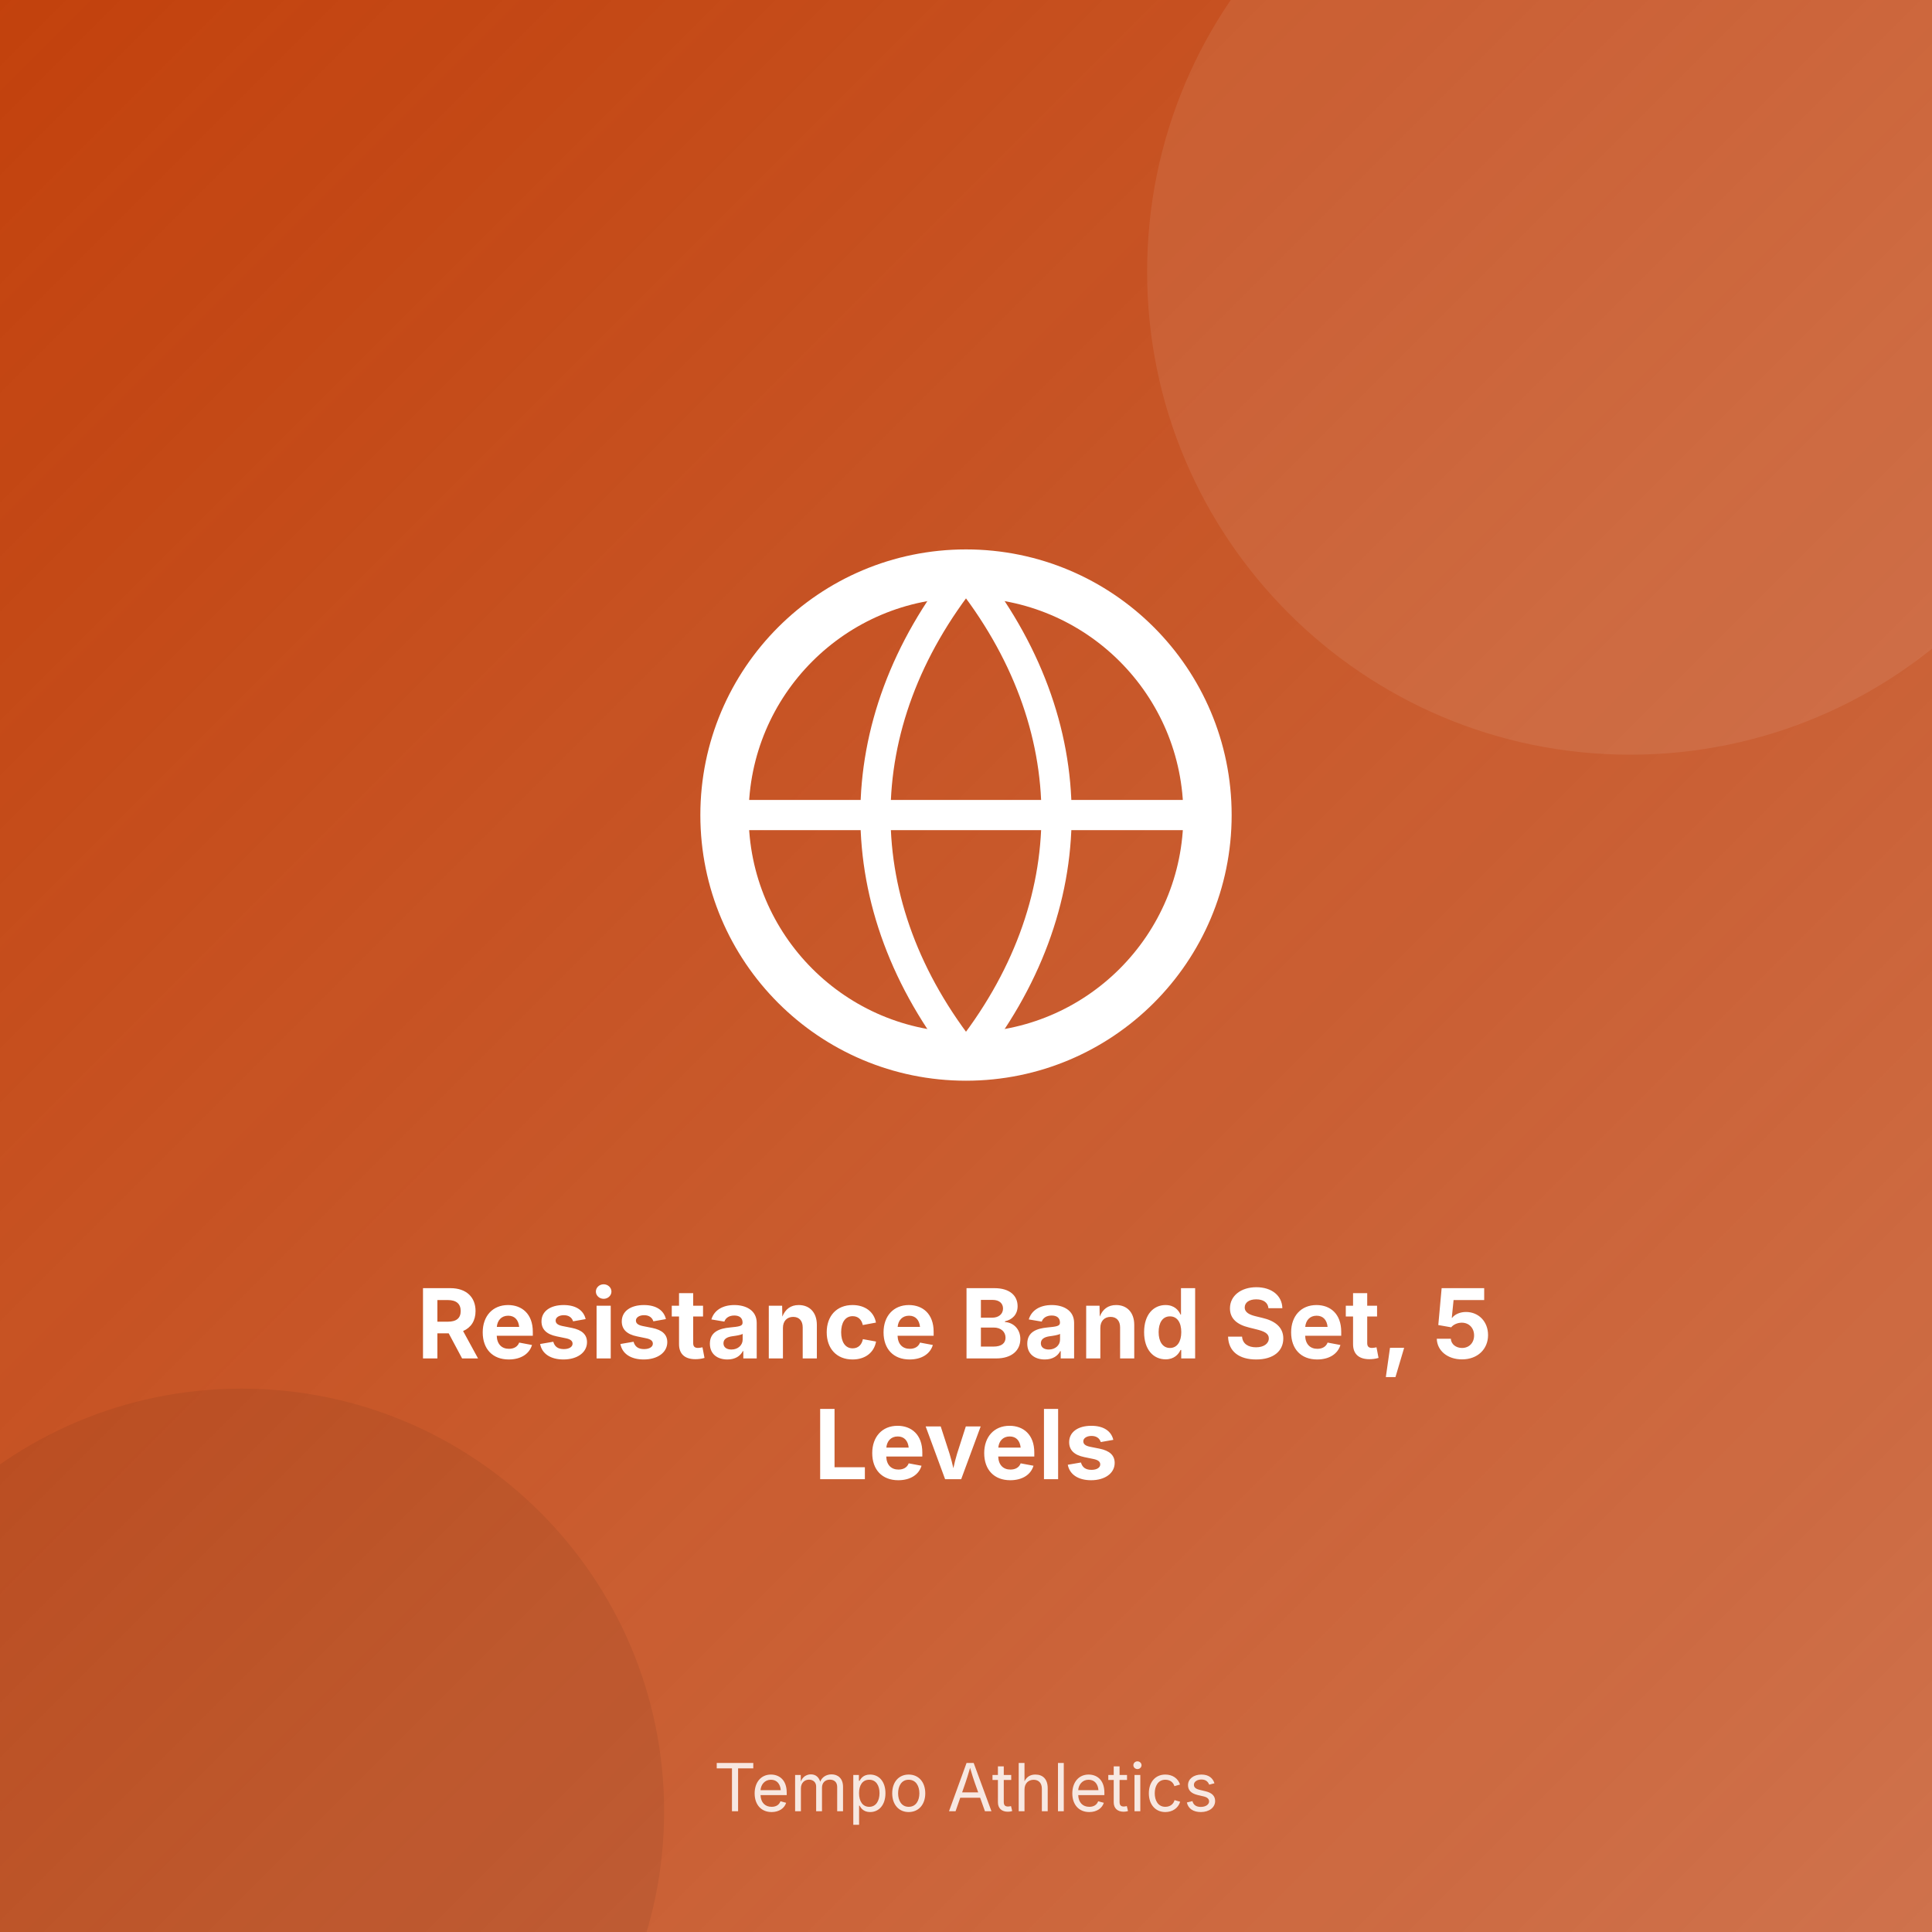
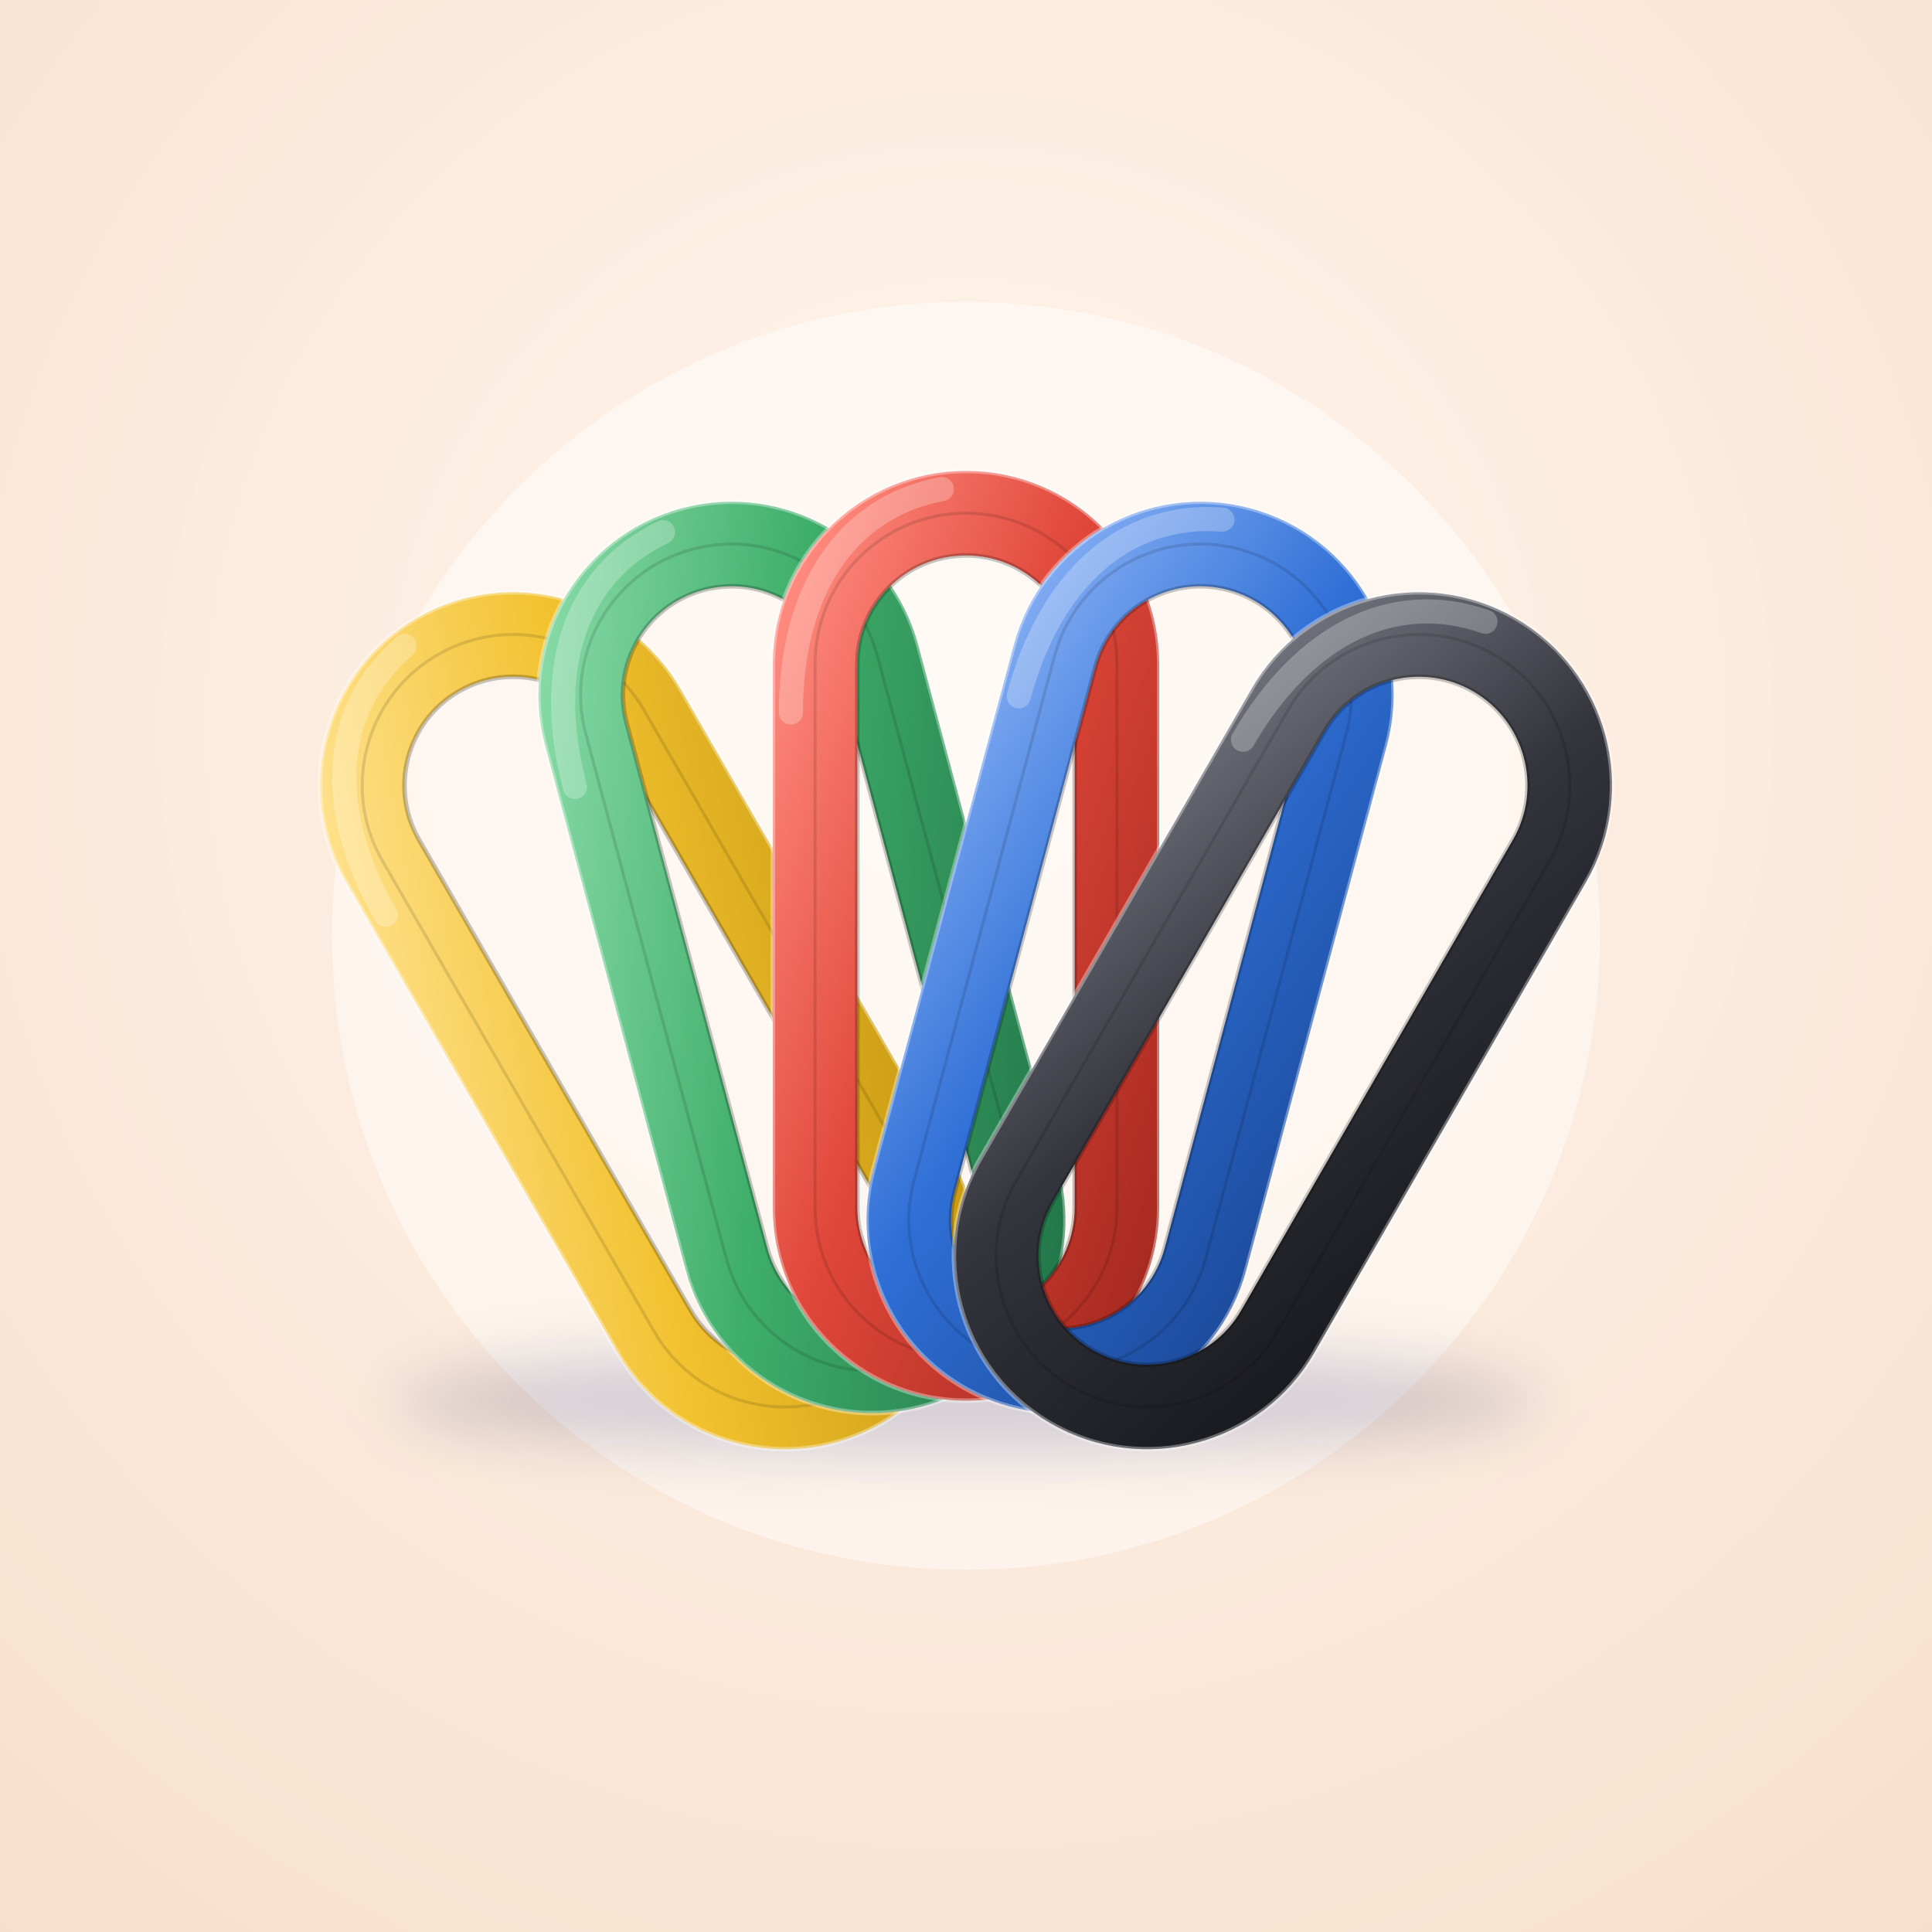
- <svg xmlns="http://www.w3.org/2000/svg" viewBox="0 0 640 640" role="img" aria-label="Resistance Band Set, 5 Levels illustration">
+ <svg xmlns="http://www.w3.org/2000/svg" viewBox="0 0 640 640" width="640" height="640" role="img" aria-label="Resistance Band Set, 5 Levels">
  <defs>
-     <linearGradient id="g" x1="0" y1="0" x2="1" y2="1">
-       <stop offset="0" stop-color="#c2410c" />
-       <stop offset="1" stop-color="#c2410c" stop-opacity=".72" />
+     <radialGradient id="tempo-resistance-bands-bg" gradientUnits="userSpaceOnUse" cx="320" cy="240" r="520">
+       <stop offset="0" stop-color="#FFF6EF" />
+       <stop offset="1" stop-color="#F8DFCB" />
+     </radialGradient>
+     <filter id="tempo-resistance-bands-shadow" x="-50%" y="-50%" width="200%" height="200%">
+       <feGaussianBlur stdDeviation="10" />
+     </filter>
+     <linearGradient id="tempo-resistance-bands-y" x1="0" y1="0" x2="1" y2="1">
+       <stop offset="0" stop-color="#FFE08A" />
+       <stop offset="0.45" stop-color="#F2C230" />
+       <stop offset="1" stop-color="#C99A12" />
+     </linearGradient>
+     <linearGradient id="tempo-resistance-bands-g" x1="0" y1="0" x2="1" y2="1">
+       <stop offset="0" stop-color="#86D9A5" />
+       <stop offset="0.45" stop-color="#3FAE6A" />
+       <stop offset="1" stop-color="#23784A" />
+     </linearGradient>
+     <linearGradient id="tempo-resistance-bands-r" x1="0" y1="0" x2="1" y2="1">
+       <stop offset="0" stop-color="#FF8A7E" />
+       <stop offset="0.45" stop-color="#E0473A" />
+       <stop offset="1" stop-color="#A82A20" />
+     </linearGradient>
+     <linearGradient id="tempo-resistance-bands-b" x1="0" y1="0" x2="1" y2="1">
+       <stop offset="0" stop-color="#7FAAF2" />
+       <stop offset="0.45" stop-color="#2F6FD6" />
+       <stop offset="1" stop-color="#1D4C9E" />
+     </linearGradient>
+     <linearGradient id="tempo-resistance-bands-k" x1="0" y1="0" x2="1" y2="1">
+       <stop offset="0" stop-color="#6E7079" />
+       <stop offset="0.45" stop-color="#33343C" />
+       <stop offset="1" stop-color="#1A1B20" />
    </linearGradient>
  </defs>
-   <rect width="640" height="640" fill="url(#g)" />
-   <circle cx="540" cy="90" r="160" fill="#fff" fill-opacity=".08" />
-   <circle cx="80" cy="600" r="140" fill="#000" fill-opacity=".06" />
-   <circle cx="320" cy="270" r="80" fill="none" stroke="#fff" stroke-width="16" />
-   <path d="M240 270h160M320 190c-40 50-40 110 0 160M320 190c40 50 40 110 0 160" stroke="#fff" stroke-width="10" fill="none" />
-   <text y="450" text-anchor="middle" font-family="system-ui, -apple-system, Segoe UI, sans-serif" font-size="32" font-weight="700" fill="#fff">
-     <tspan x="320" dy="0">Resistance Band Set, 5</tspan>
-     <tspan x="320" dy="40">Levels</tspan>
-   </text>
-   <text x="320" y="600" text-anchor="middle" font-family="system-ui, -apple-system, Segoe UI, sans-serif" font-size="22" fill="#fff" fill-opacity=".85">Tempo Athletics</text>
+   <rect width="640" height="640" fill="url(#tempo-resistance-bands-bg)" />
+   <circle cx="320" cy="310" r="210" fill="#fff" fill-opacity=".45" />
+   <ellipse cx="320" cy="464" rx="190" ry="18" fill="#1e1b4b" fill-opacity=".16" filter="url(#tempo-resistance-bands-shadow)" />
+   <g transform="rotate(-30 320 520)">
+     <rect x="270" y="170" width="100" height="280" rx="50" fill="none" stroke="url(#tempo-resistance-bands-y)" stroke-width="28" />
+     <rect x="256" y="156" width="128" height="308" rx="64" fill="none" stroke="#fff" stroke-opacity=".35" stroke-width="1.5" />
+     <rect x="284" y="184" width="72" height="252" rx="36" fill="none" stroke="#000" stroke-opacity=".22" stroke-width="1.5" />
+     <rect x="270" y="170" width="100" height="280" rx="50" fill="none" stroke="#000" stroke-opacity=".12" stroke-width="1" />
+     <path d="M262 236C262 196 280 168 312 162" fill="none" stroke="#fff" stroke-opacity=".25" stroke-width="8" stroke-linecap="round" />
+   </g>
+   <g transform="rotate(-15 320 520)">
+     <rect x="270" y="170" width="100" height="280" rx="50" fill="none" stroke="url(#tempo-resistance-bands-g)" stroke-width="28" />
+     <rect x="256" y="156" width="128" height="308" rx="64" fill="none" stroke="#fff" stroke-opacity=".35" stroke-width="1.5" />
+     <rect x="284" y="184" width="72" height="252" rx="36" fill="none" stroke="#000" stroke-opacity=".22" stroke-width="1.5" />
+     <rect x="270" y="170" width="100" height="280" rx="50" fill="none" stroke="#000" stroke-opacity=".12" stroke-width="1" />
+     <path d="M262 236C262 196 280 168 312 162" fill="none" stroke="#fff" stroke-opacity=".25" stroke-width="8" stroke-linecap="round" />
+   </g>
+   <g transform="rotate(0 320 520)">
+     <rect x="270" y="170" width="100" height="280" rx="50" fill="none" stroke="url(#tempo-resistance-bands-r)" stroke-width="28" />
+     <rect x="256" y="156" width="128" height="308" rx="64" fill="none" stroke="#fff" stroke-opacity=".35" stroke-width="1.5" />
+     <rect x="284" y="184" width="72" height="252" rx="36" fill="none" stroke="#000" stroke-opacity=".22" stroke-width="1.5" />
+     <rect x="270" y="170" width="100" height="280" rx="50" fill="none" stroke="#000" stroke-opacity=".12" stroke-width="1" />
+     <path d="M262 236C262 196 280 168 312 162" fill="none" stroke="#fff" stroke-opacity=".25" stroke-width="8" stroke-linecap="round" />
+   </g>
+   <g transform="rotate(15 320 520)">
+     <rect x="270" y="170" width="100" height="280" rx="50" fill="none" stroke="url(#tempo-resistance-bands-b)" stroke-width="28" />
+     <rect x="256" y="156" width="128" height="308" rx="64" fill="none" stroke="#fff" stroke-opacity=".35" stroke-width="1.5" />
+     <rect x="284" y="184" width="72" height="252" rx="36" fill="none" stroke="#000" stroke-opacity=".22" stroke-width="1.5" />
+     <rect x="270" y="170" width="100" height="280" rx="50" fill="none" stroke="#000" stroke-opacity=".12" stroke-width="1" />
+     <path d="M262 236C262 196 280 168 312 162" fill="none" stroke="#fff" stroke-opacity=".25" stroke-width="8" stroke-linecap="round" />
+   </g>
+   <g transform="rotate(30 320 520)">
+     <rect x="270" y="170" width="100" height="280" rx="50" fill="none" stroke="url(#tempo-resistance-bands-k)" stroke-width="28" />
+     <rect x="256" y="156" width="128" height="308" rx="64" fill="none" stroke="#fff" stroke-opacity=".35" stroke-width="1.5" />
+     <rect x="284" y="184" width="72" height="252" rx="36" fill="none" stroke="#000" stroke-opacity=".22" stroke-width="1.5" />
+     <rect x="270" y="170" width="100" height="280" rx="50" fill="none" stroke="#000" stroke-opacity=".12" stroke-width="1" />
+     <path d="M262 236C262 196 280 168 312 162" fill="none" stroke="#fff" stroke-opacity=".25" stroke-width="8" stroke-linecap="round" />
+   </g>
</svg>
